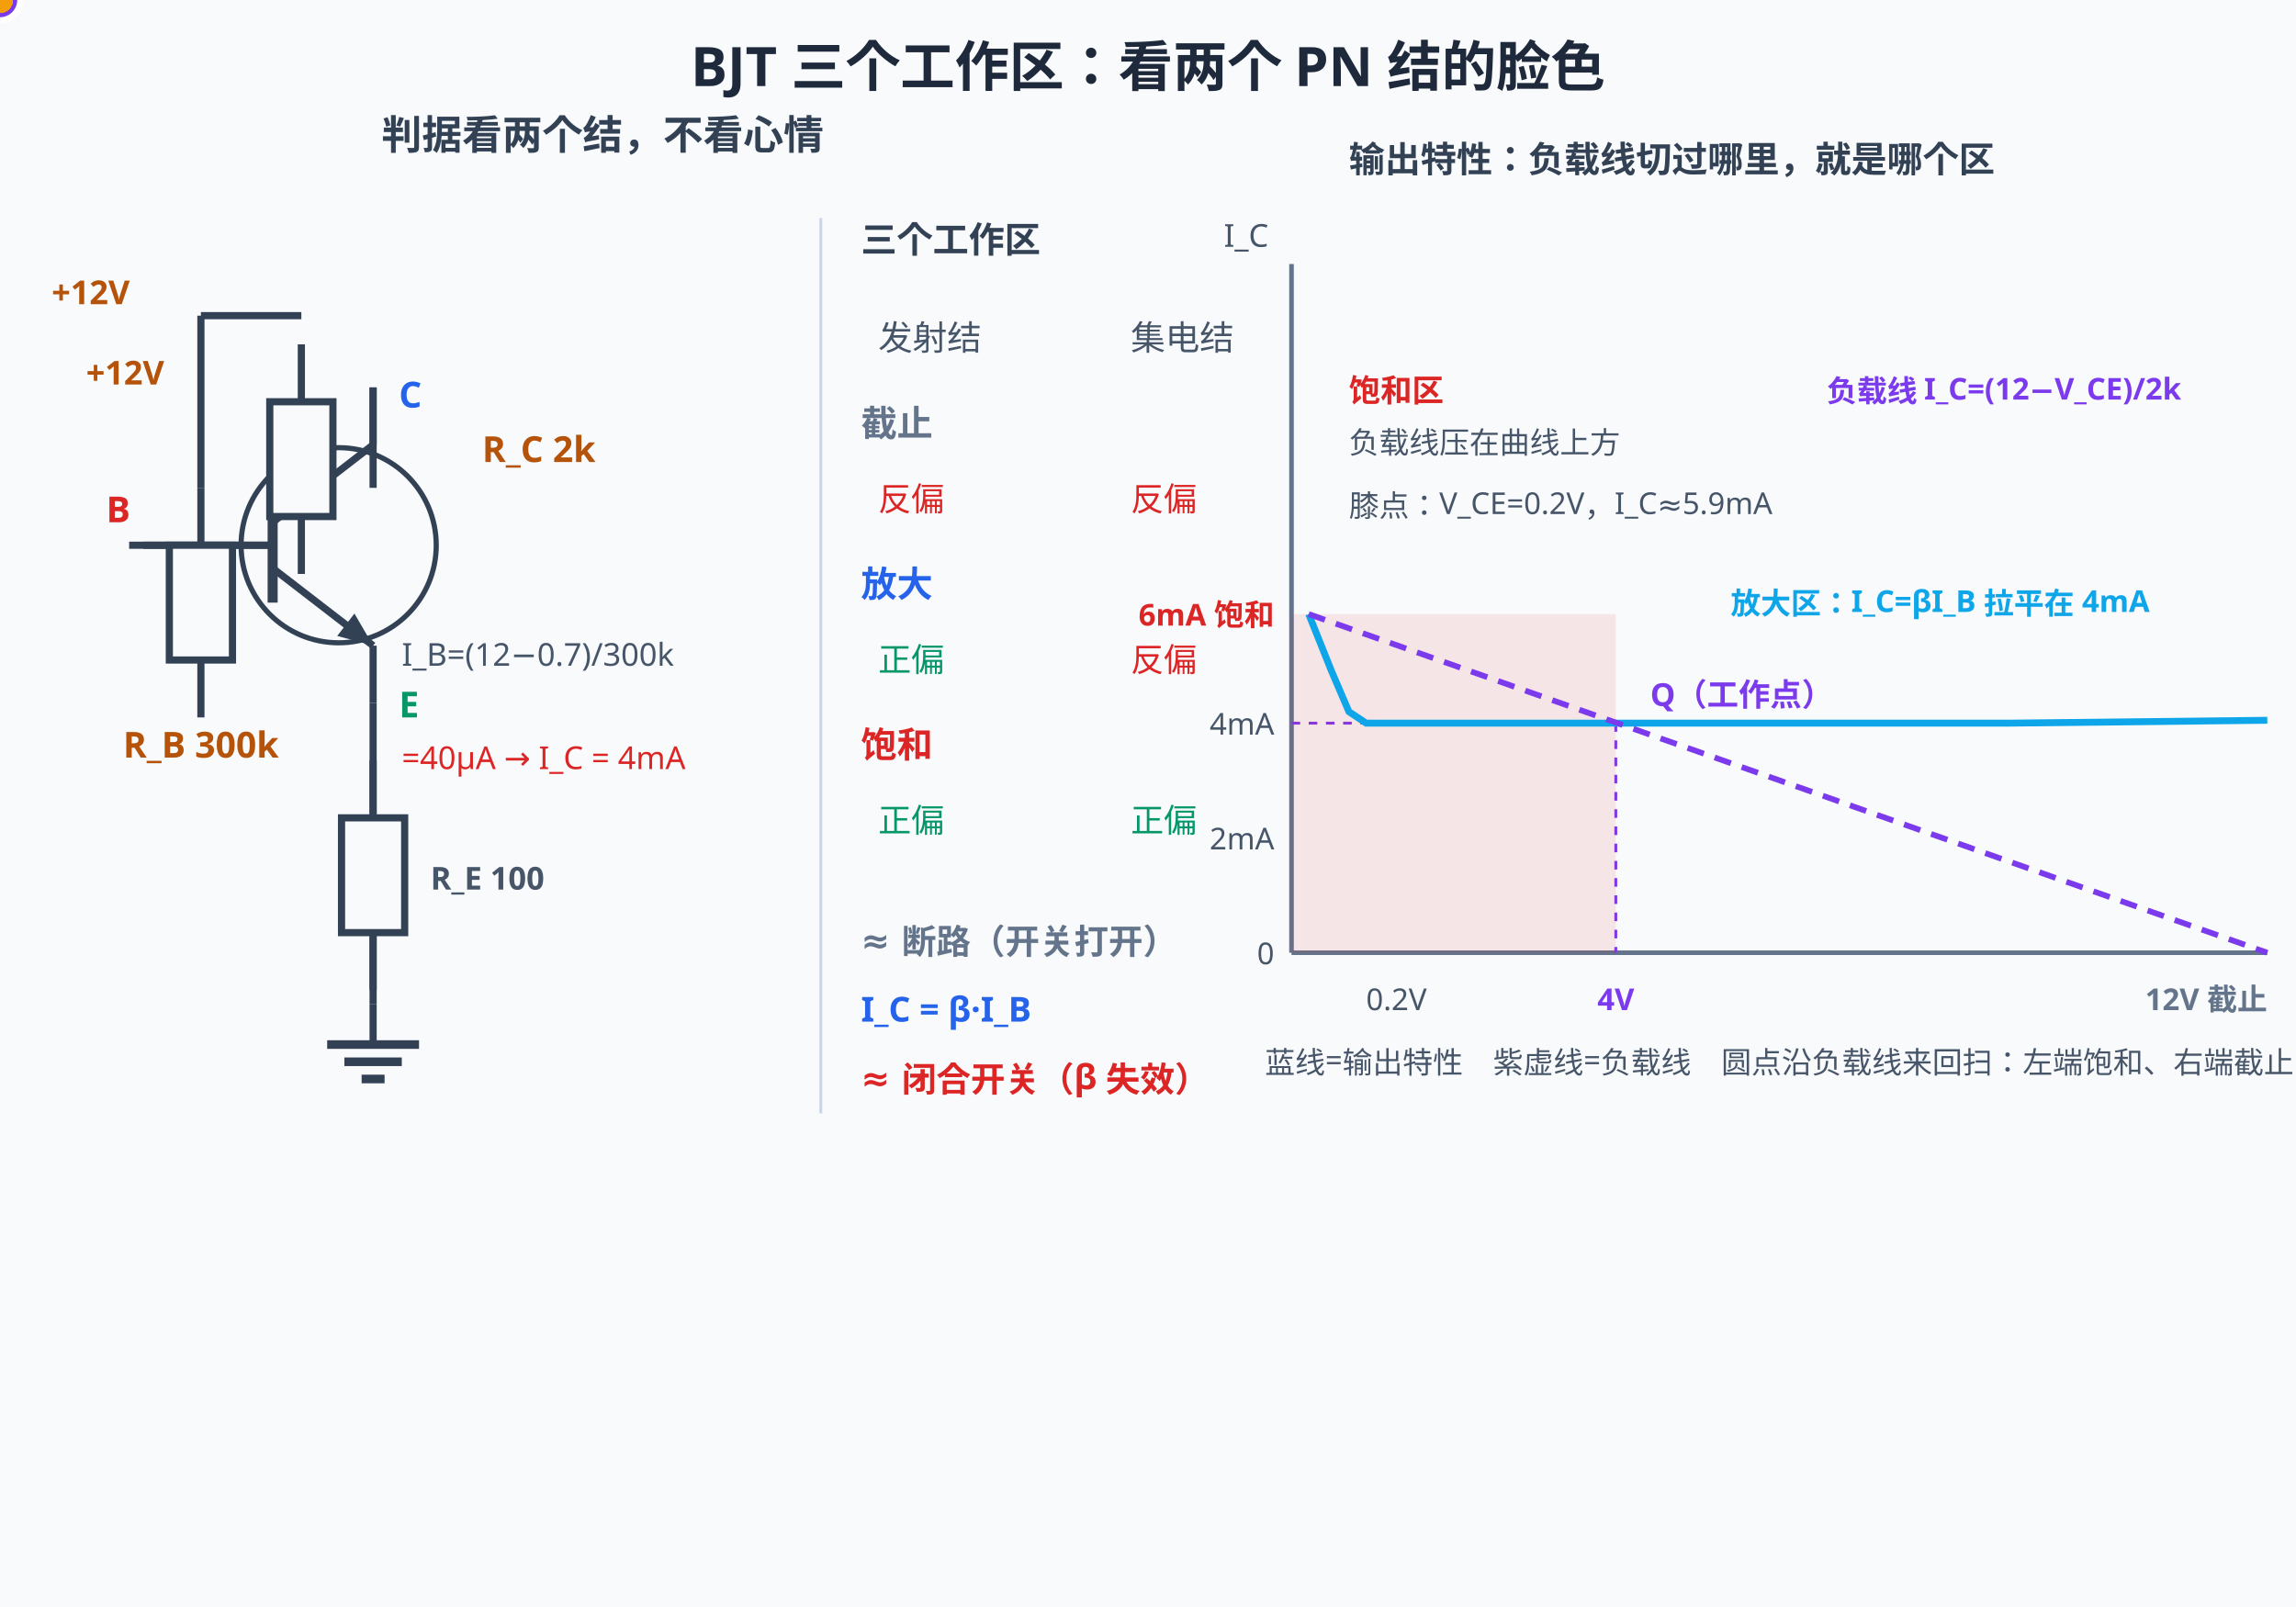
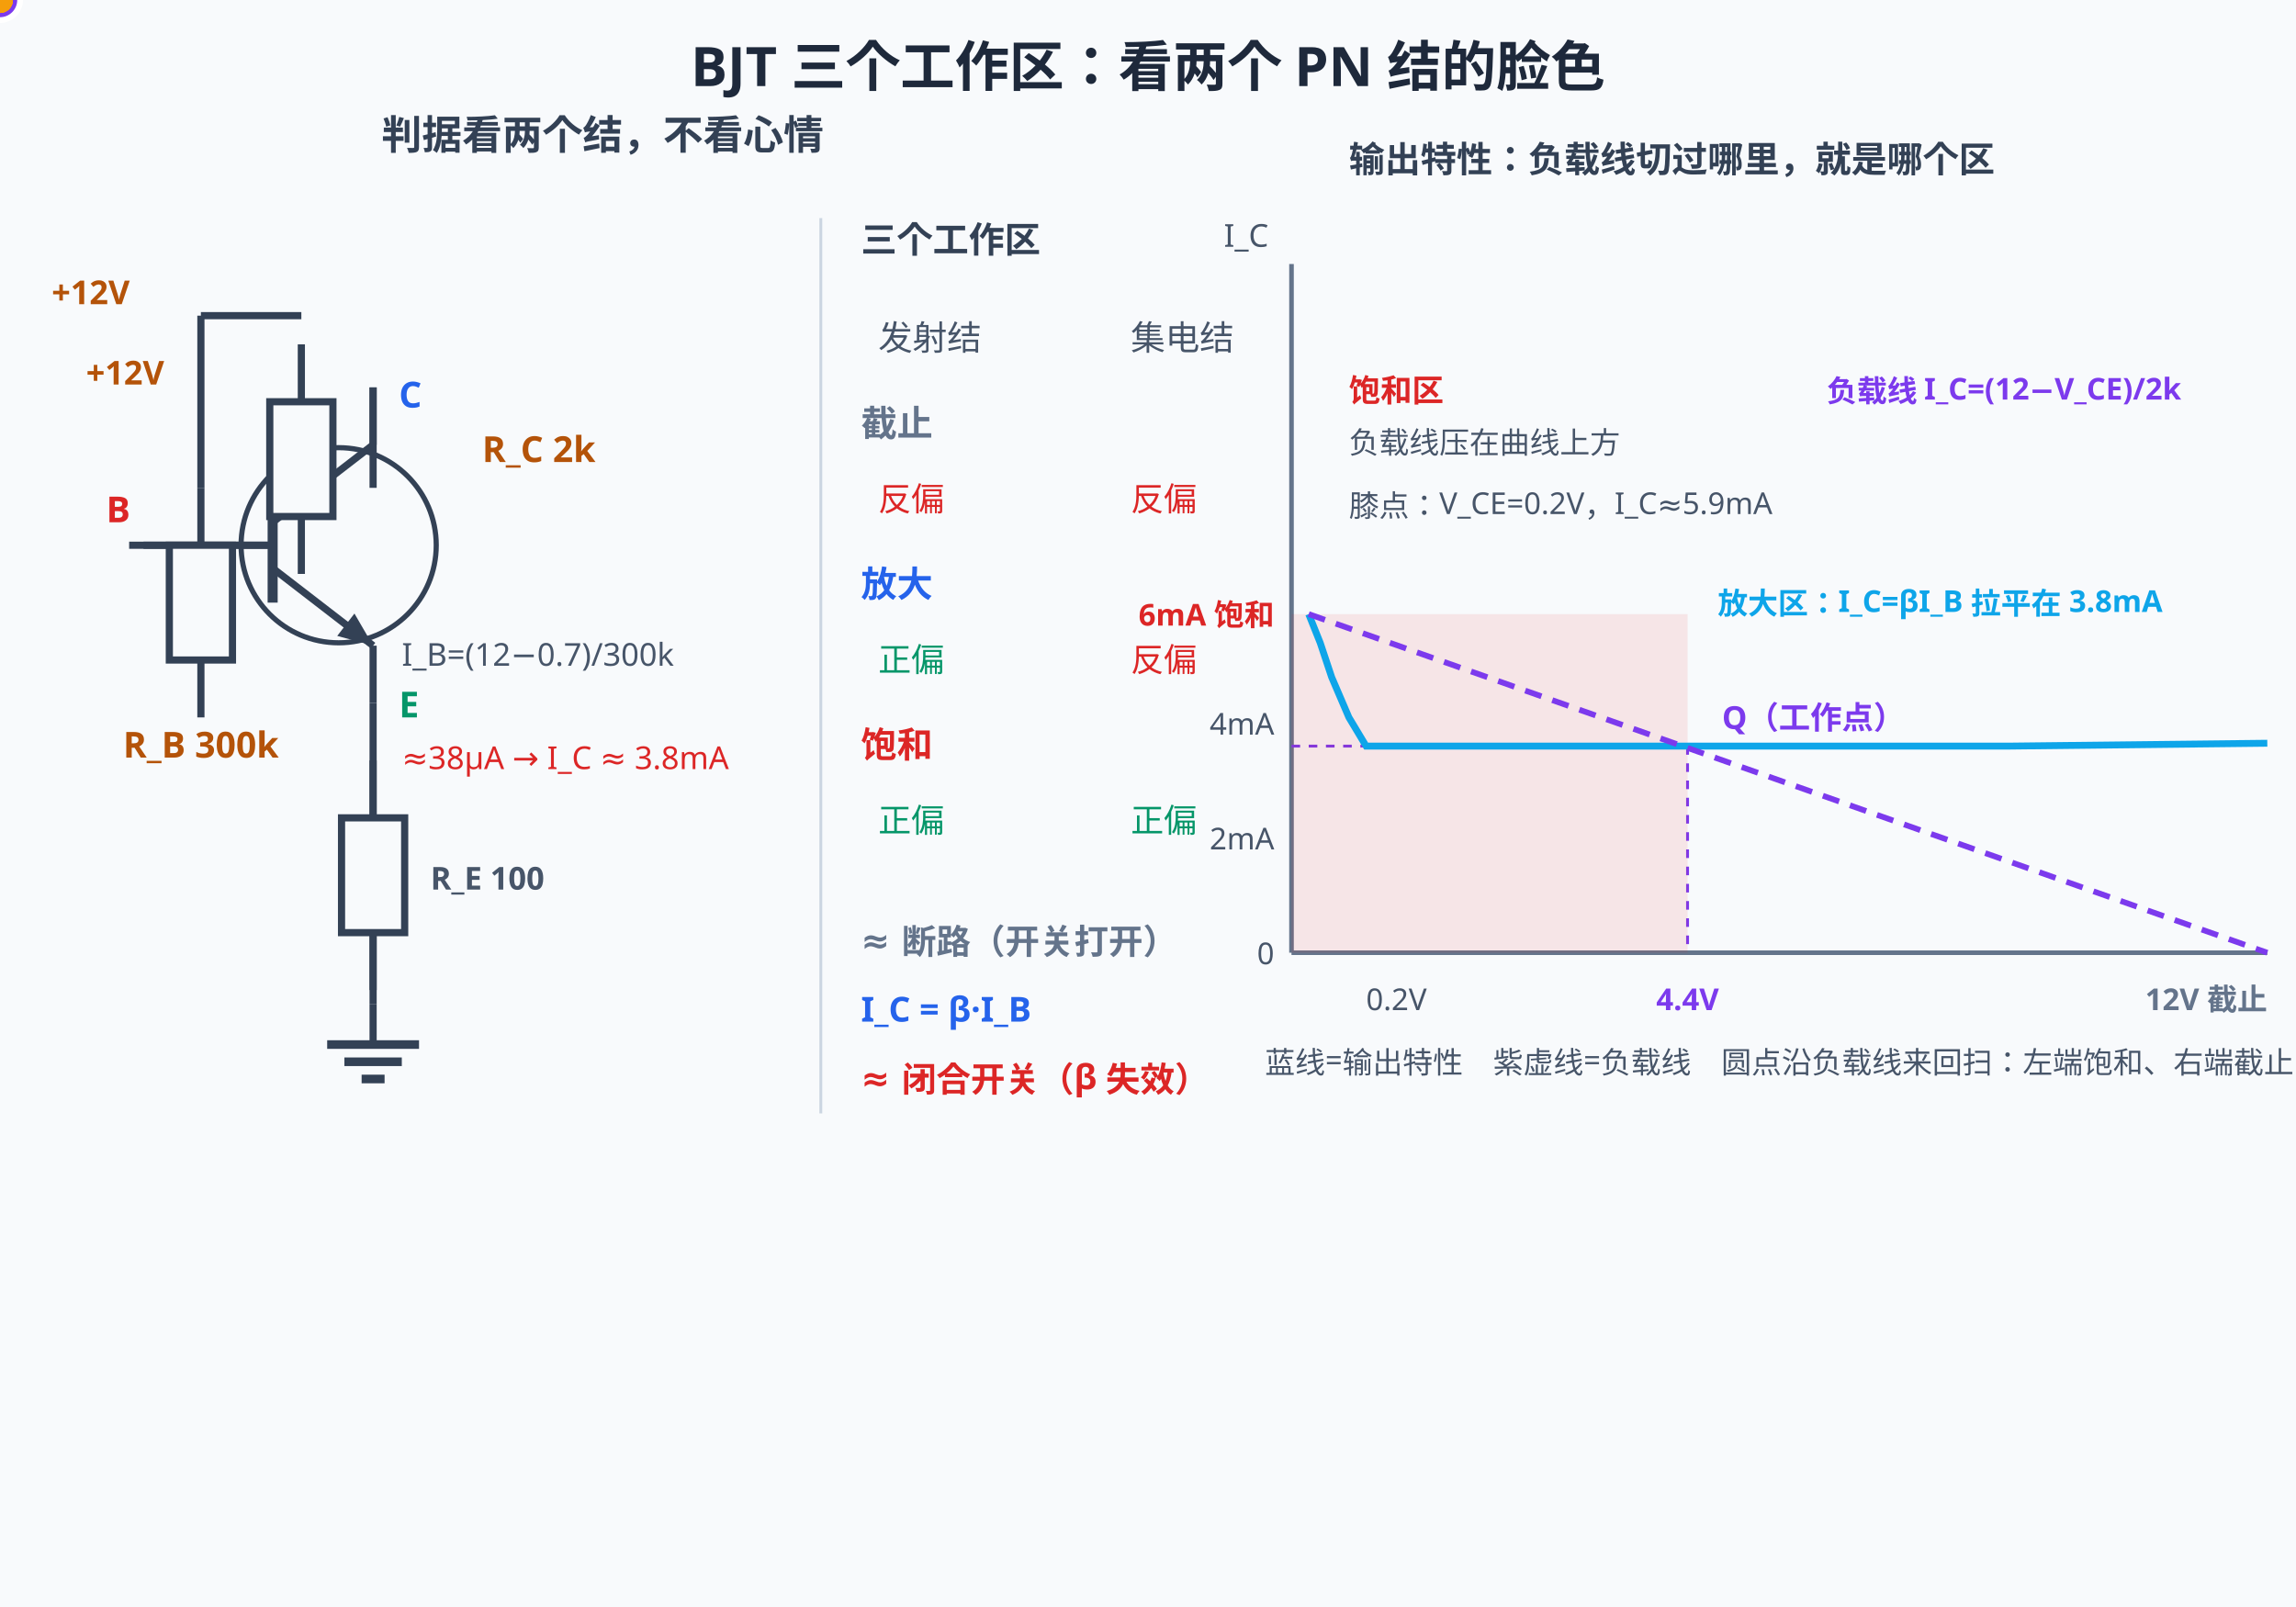
<svg xmlns="http://www.w3.org/2000/svg" width="800" height="560" viewBox="0 0 800 560">
  <rect width="800" height="560" fill="#f8fafc" />
  <style>
text{font-family:"Segoe UI","Microsoft YaHei",sans-serif;}
@media (prefers-color-scheme: dark){
rect[fill="#f8fafc"]{fill:#0f172a}
[fill="#1e293b"]{fill:#f1f5f9}[stroke="#1e293b"]{stroke:#f1f5f9}
[fill="#334155"]{fill:#e2e8f0}[stroke="#334155"]{stroke:#e2e8f0}
[fill="#475569"]{fill:#cbd5e1}[stroke="#475569"]{stroke:#cbd5e1}
[fill="#64748b"]{fill:#94a3b8}[stroke="#64748b"]{stroke:#94a3b8}
[fill="#dbeafe"]{fill:#1e3a8a}[fill="#eff6ff"]{fill:#172554}
[fill="#1d4ed8"]{fill:#60a5fa}[fill="#2563eb"]{fill:#60a5fa}[fill="#3b82f6"]{fill:#60a5fa}
[fill="#ecfdf5"]{fill:#022c22}[fill="#059669"]{fill:#34d399}[fill="#065f46"]{fill:#6ee7b7}[fill="#10b981"]{fill:#34d399}
[fill="#fffbeb"]{fill:#451a03}[fill="#b45309"]{fill:#fcd34d}[fill="#92400e"]{fill:#fcd34d}[fill="#f59e0b"]{fill:#fbbf24}
[fill="#fef2f2"]{fill:#450a0a}[fill="#dc2626"]{fill:#f87171}[fill="#991b1b"]{fill:#fca5a5}
[fill="#cbd5e1"]{fill:#334155}[stroke="#cbd5e1"]{stroke:#475569}
[fill="#ffffff"]{fill:#0f172a}[fill="#94a3b8"]{fill:#64748b}[stroke="#94a3b8"]{stroke:#64748b}
[fill="#7c3aed"]{fill:#a78bfa}[stroke="#7c3aed"]{stroke:#a78bfa}
}
</style>
  <text x="400" y="30" text-anchor="middle" font-size="19" font-weight="bold" fill="#1e293b">BJT 三个工作区：看两个 PN 结的脸色</text>
  <text x="210" y="52" text-anchor="middle" font-size="14" font-weight="bold" fill="#334155">判据看两个结，不看心情</text>
  <g stroke="#334155" fill="none" stroke-width="2.5">
    <circle cx="118" cy="190" r="34" stroke-width="1.8" />
    <line x1="95" y1="170" x2="95" y2="210" stroke-width="3.5" />
    <line x1="95" y1="182" x2="130" y2="155" />
    <line x1="95" y1="198" x2="130" y2="225" />
    <line x1="130" y1="155" x2="130" y2="135" />
    <line x1="130" y1="225" x2="130" y2="245" />
    <line x1="45" y1="190" x2="95" y2="190" />
    <polygon points="130,225 117.5,221.6 123.5,213.8" fill="#334155" stroke="none" />
  </g>
  <text x="37" y="182" font-size="12.5" font-weight="bold" fill="#dc2626">B</text>
  <text x="139" y="142" font-size="12.5" font-weight="bold" fill="#2563eb">C</text>
  <text x="139" y="250" font-size="12.5" font-weight="bold" fill="#059669">E</text>
  <line x1="105" y1="140" x2="105" y2="170" stroke="#334155" stroke-width="2.5" />
  <text x="30" y="134" font-size="11.5" font-weight="bold" fill="#b45309">+12V</text>
  <line x1="105" y1="120" x2="105" y2="140" stroke="#334155" stroke-width="2.5" />
  <rect x="94" y="140" width="22" height="40" fill="#f8fafc" stroke="#334155" stroke-width="2.5" />
  <line x1="105" y1="180" x2="105" y2="200" stroke="#334155" stroke-width="2.5" />
  <text x="168" y="161" font-size="12.5" font-weight="bold" fill="#b45309">R_C 2k</text>
  <line x1="130" y1="135" x2="130" y2="170" stroke="#334155" stroke-width="2.5" />
  <line x1="50" y1="190" x2="95" y2="190" stroke="#334155" stroke-width="2.5" />
  <line x1="70" y1="170" x2="70" y2="190" stroke="#334155" stroke-width="2.5" />
  <rect x="59" y="190" width="22" height="40" fill="#f8fafc" stroke="#334155" stroke-width="2.5" />
  <line x1="70" y1="230" x2="70" y2="250" stroke="#334155" stroke-width="2.5" />
  <text x="70" y="264" text-anchor="middle" font-size="12.5" font-weight="bold" fill="#b45309">R_B 300k</text>
  <line x1="70" y1="110" x2="70" y2="170" stroke="#334155" stroke-width="2.5" />
  <line x1="70" y1="110" x2="105" y2="110" stroke="#334155" stroke-width="2.5" />
  <text x="18" y="106" font-size="11.5" font-weight="bold" fill="#b45309">+12V</text>
  <line x1="130" y1="245" x2="130" y2="285" stroke="#334155" stroke-width="2.5" />
  <line x1="130" y1="265" x2="130" y2="285" stroke="#334155" stroke-width="2.5" />
  <rect x="119" y="285" width="22" height="40" fill="#f8fafc" stroke="#334155" stroke-width="2.5" />
  <line x1="130" y1="325" x2="130" y2="345" stroke="#334155" stroke-width="2.5" />
  <text x="150" y="310" font-size="11" font-weight="bold" fill="#475569">R_E 100</text>
  <line x1="130" y1="325" x2="130" y2="350" stroke="#334155" stroke-width="2.5" />
  <line x1="130" y1="350" x2="130" y2="364" stroke="#334155" stroke-width="2.5" />
  <line x1="114" y1="364" x2="146" y2="364" stroke="#334155" stroke-width="3" />
  <line x1="120" y1="370" x2="140" y2="370" stroke="#334155" stroke-width="3" />
  <line x1="126" y1="376" x2="134" y2="376" stroke="#334155" stroke-width="3" />
  <text x="140" y="232" font-size="11" fill="#475569">I_B=(12−0.7)/300k</text>
-   <text x="140" y="268" font-size="11" fill="#dc2626">=40µA → I_C = 4mA</text>
+   <text x="140" y="268" font-size="11" fill="#dc2626">≈38µA → I_C ≈ 3.8mA</text>
  <line x1="286" y1="76" x2="286" y2="388" stroke="#cbd5e1" stroke-width="1" />
  <text x="300" y="88" font-size="12.5" font-weight="bold" fill="#334155">三个工作区</text>
  <text x="306" y="122" font-size="12" fill="#475569">发射结</text>
  <text x="394" y="122" font-size="12" fill="#475569">集电结</text>
  <text x="300" y="152" font-size="12.5" font-weight="bold" fill="#64748b">截止</text>
  <text x="306" y="178" font-size="11.5" fill="#dc2626">反偏</text>
  <text x="394" y="178" font-size="11.5" fill="#dc2626">反偏</text>
  <text x="300" y="208" font-size="12.5" font-weight="bold" fill="#2563eb">放大</text>
  <text x="306" y="234" font-size="11.5" fill="#059669">正偏</text>
  <text x="394" y="234" font-size="11.5" fill="#dc2626">反偏</text>
  <text x="300" y="264" font-size="12.5" font-weight="bold" fill="#dc2626">饱和</text>
  <text x="306" y="290" font-size="11.5" fill="#059669">正偏</text>
  <text x="394" y="290" font-size="11.5" fill="#059669">正偏</text>
  <text x="300" y="332" font-size="12" font-weight="bold" fill="#64748b">≈ 断路（开关打开）</text>
  <text x="300" y="356" font-size="12" font-weight="bold" fill="#2563eb">I_C = β·I_B</text>
  <text x="300" y="380" font-size="12" font-weight="bold" fill="#dc2626">≈ 闭合开关（β 失效）</text>
  <text x="470" y="60" font-size="12.5" font-weight="bold" fill="#334155">输出特性：负载线切过哪里，就是哪个区</text>
  <line x1="450" y1="332" x2="790" y2="332" stroke="#64748b" stroke-width="1.6" />
  <line x1="450" y1="332" x2="450" y2="92" stroke="#64748b" stroke-width="1.6" />
  <text x="442" y="86" text-anchor="end" font-size="11" fill="#475569">I_C</text>
  <text x="444" y="336" text-anchor="end" font-size="10.5" fill="#475569">0</text>
  <text x="444" y="296" text-anchor="end" font-size="10.5" fill="#475569">2mA</text>
  <text x="444" y="256" text-anchor="end" font-size="10.5" fill="#475569">4mA</text>
  <text x="444" y="218" text-anchor="end" font-size="10.5" font-weight="bold" fill="#dc2626">6mA 饱和</text>
-   <line x1="450" y1="252" x2="563" y2="252" stroke="#7c3aed" stroke-width="1" stroke-dasharray="3,3" />
-   <line x1="563" y1="252" x2="563" y2="332" stroke="#7c3aed" stroke-width="1" stroke-dasharray="3,3" />
-   <rect x="450" y="214" width="113" height="118" fill="#dc2626" opacity="0.10" />
+   <line x1="450" y1="260" x2="588" y2="260" stroke="#7c3aed" stroke-width="1" stroke-dasharray="3,3" />
+   <line x1="588" y1="260" x2="588" y2="332" stroke="#7c3aed" stroke-width="1" stroke-dasharray="3,3" />
+   <rect x="450" y="214" width="138" height="118" fill="#dc2626" opacity="0.10" />
  <text x="790" y="352" text-anchor="end" font-size="10.5" font-weight="bold" fill="#64748b">12V 截止</text>
-   <text x="563" y="352" text-anchor="middle" font-size="10.5" font-weight="bold" fill="#7c3aed">4V</text>
+   <text x="588" y="352" text-anchor="middle" font-size="10.5" font-weight="bold" fill="#7c3aed">4.4V</text>
  <text x="476" y="352" font-size="10.5" fill="#475569">0.2V</text>
  <text x="470" y="140" font-size="11" font-weight="bold" fill="#dc2626">饱和区</text>
  <text x="470" y="158" font-size="10.5" fill="#475569">负载线压在曲线上方</text>
  <text x="470" y="180" font-size="10.5" fill="#475569">膝点：V_CE=0.2V，I_C≈5.9mA</text>
-   <path d="M456,214 L460,224 L464,234 L470,248 L476,252 L507,252 L620,252 L700,252 L790,251" fill="none" stroke="#0ea5e9" stroke-width="2.4" />
-   <text x="676" y="214" text-anchor="middle" font-size="10.5" font-weight="bold" fill="#0ea5e9">放大区：I_C=βI_B 拉平在 4mA</text>
+   <path d="M456,214 L460,224 L464,236 L470,250 L476,260 L507,260 L620,260 L700,260 L790,259" fill="none" stroke="#0ea5e9" stroke-width="2.4" />
+   <text x="676" y="214" text-anchor="middle" font-size="10.5" font-weight="bold" fill="#0ea5e9">放大区：I_C=βI_B 拉平在 3.8mA</text>
  <text x="760" y="140" text-anchor="end" font-size="10.5" font-weight="bold" fill="#7c3aed">负载线 I_C=(12−V_CE)/2k</text>
  <line x1="456" y1="214" x2="790" y2="332" stroke="#7c3aed" stroke-width="2" stroke-dasharray="6,4" />
  <circle r="7" fill="#7c3aed" stroke="#ffffff" stroke-width="2">
    <animateMotion dur="8s" repeatCount="indefinite" path="M456,214 L790,332" keyPoints="0;1;0" keyTimes="0;0.5;1" />
  </circle>
-   <text x="575" y="246" font-size="11" font-weight="bold" fill="#7c3aed">Q（工作点）</text>
+   <text x="600" y="254" font-size="11" font-weight="bold" fill="#7c3aed">Q（工作点）</text>
  <text x="620" y="374" text-anchor="middle" font-size="10.5" fill="#475569">蓝线=输出特性　紫虚线=负载线　圆点沿负载线来回扫：左端饱和、右端截止</text>
  <circle r="4.5" fill="#f59e0b">
    <animateMotion dur="8s" begin="-0.2s" repeatCount="indefinite" path="M105,112 L105,138" />
  </circle>
  <circle r="4.5" fill="#f59e0b">
    <animateMotion dur="8s" begin="-0.9s" repeatCount="indefinite" path="M70,112 L70,168" />
  </circle>
  <circle r="4.5" fill="#f59e0b">
    <animateMotion dur="8s" begin="-1.6s" repeatCount="indefinite" path="M52,190 L93,190" />
  </circle>
  <circle r="4.5" fill="#f59e0b">
    <animateMotion dur="8s" begin="-2.3s" repeatCount="indefinite" path="M130,247 L130,282" />
  </circle>
  <circle r="4.5" fill="#f59e0b">
    <animateMotion dur="8s" begin="-3.0s" repeatCount="indefinite" path="M130,137 L130,168" />
  </circle>
  <rect x="452" y="130" width="116" height="96" rx="8" fill="none" stroke="#dc2626" stroke-width="2.5" opacity="0">
    <animate attributeName="opacity" values="0.15;0.9;0.15" dur="2.0s" repeatCount="indefinite" />
  </rect>
  <rect x="534" y="242" width="30" height="30" rx="6" fill="none" stroke="#7c3aed" stroke-width="2.5" opacity="0">
    <animate attributeName="opacity" values="0.15;0.9;0.15" dur="1.6s" repeatCount="indefinite" />
  </rect>
  <text x="400" y="406" text-anchor="middle" font-size="14.5" font-weight="bold" fill="#64748b" opacity="0">① 截止区：两个结都反偏——CE 之间像断了的开关，I_C≈0<animate attributeName="opacity" values="0;1;1;0;0" keyTimes="0;0.03;0.2;0.25;1" dur="8s" repeatCount="indefinite" />
  </text>
  <text x="400" y="406" text-anchor="middle" font-size="14.5" font-weight="bold" fill="#2563eb" opacity="0">② 放大区：发射结正偏、集电结反偏——I_C=β·I_B，是放大器的家<animate attributeName="opacity" values="0;0;1;1;0;0" keyTimes="0;0.25;0.3;0.5;0.55;1" dur="8s" repeatCount="indefinite" />
  </text>
  <text x="400" y="406" text-anchor="middle" font-size="14.5" font-weight="bold" fill="#dc2626" opacity="0">③ 饱和区：两个结都正偏——V_CE≈0.2V，像合上的开关，β 说了不算<animate attributeName="opacity" values="0;0;1;1;0;0" keyTimes="0;0.55;0.6;0.78;0.83;1" dur="8s" repeatCount="indefinite" />
  </text>
  <text x="400" y="406" text-anchor="middle" font-size="14.5" font-weight="bold" fill="#b45309" opacity="0">④ 常青坑：设计时不先把「放大区」用负载线框死——信号一摆就削顶<animate attributeName="opacity" values="0;0;1;1" keyTimes="0;0.83;0.88;1" dur="8s" repeatCount="indefinite" />
  </text>
  <g opacity="0">
    <animate attributeName="opacity" values="0;0;1;1" keyTimes="0;0.9;0.94;1" dur="8s" repeatCount="indefinite" />
    <rect x="30" y="460" width="740" height="34" rx="8" fill="#ecfdf5" stroke="#059669" stroke-width="1.5" />
    <text x="400" y="482" text-anchor="middle" font-size="13.5" font-weight="bold" fill="#059669">口诀：放大靠「发正集反」；开关要「深饱和」（I_B 按 1/10 I_C 给，别按 β 算）</text>
  </g>
</svg>
